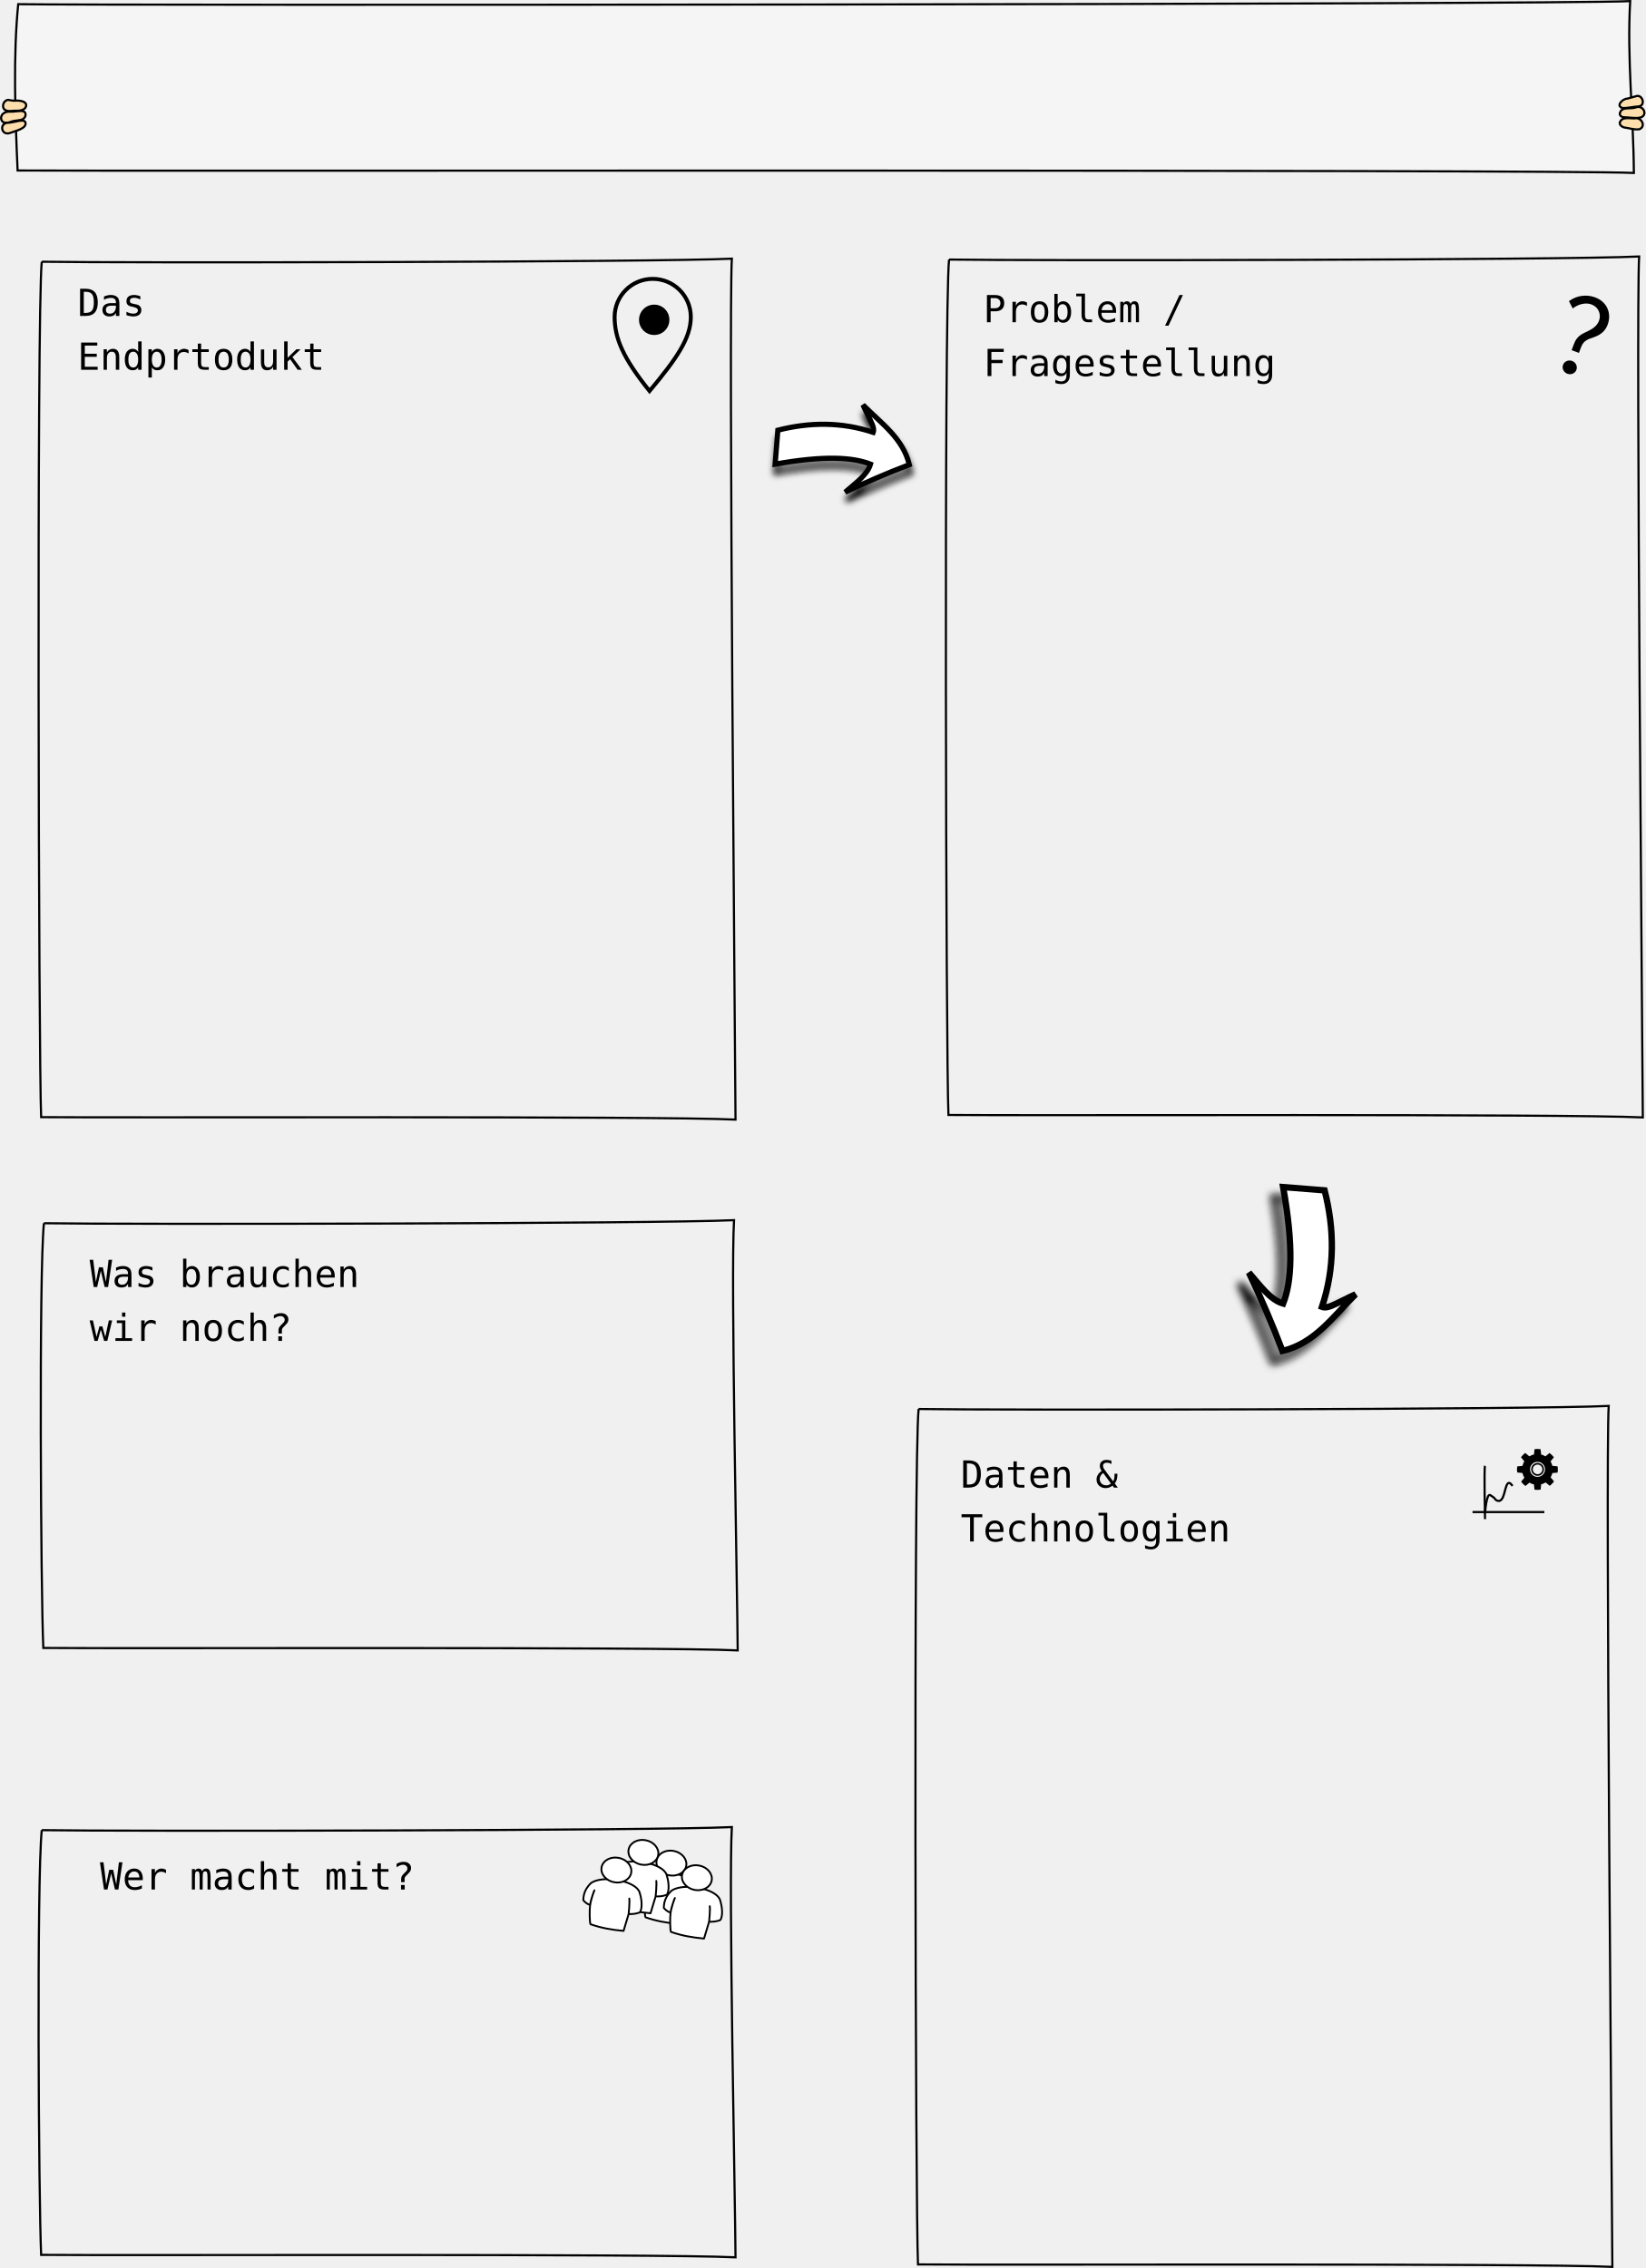
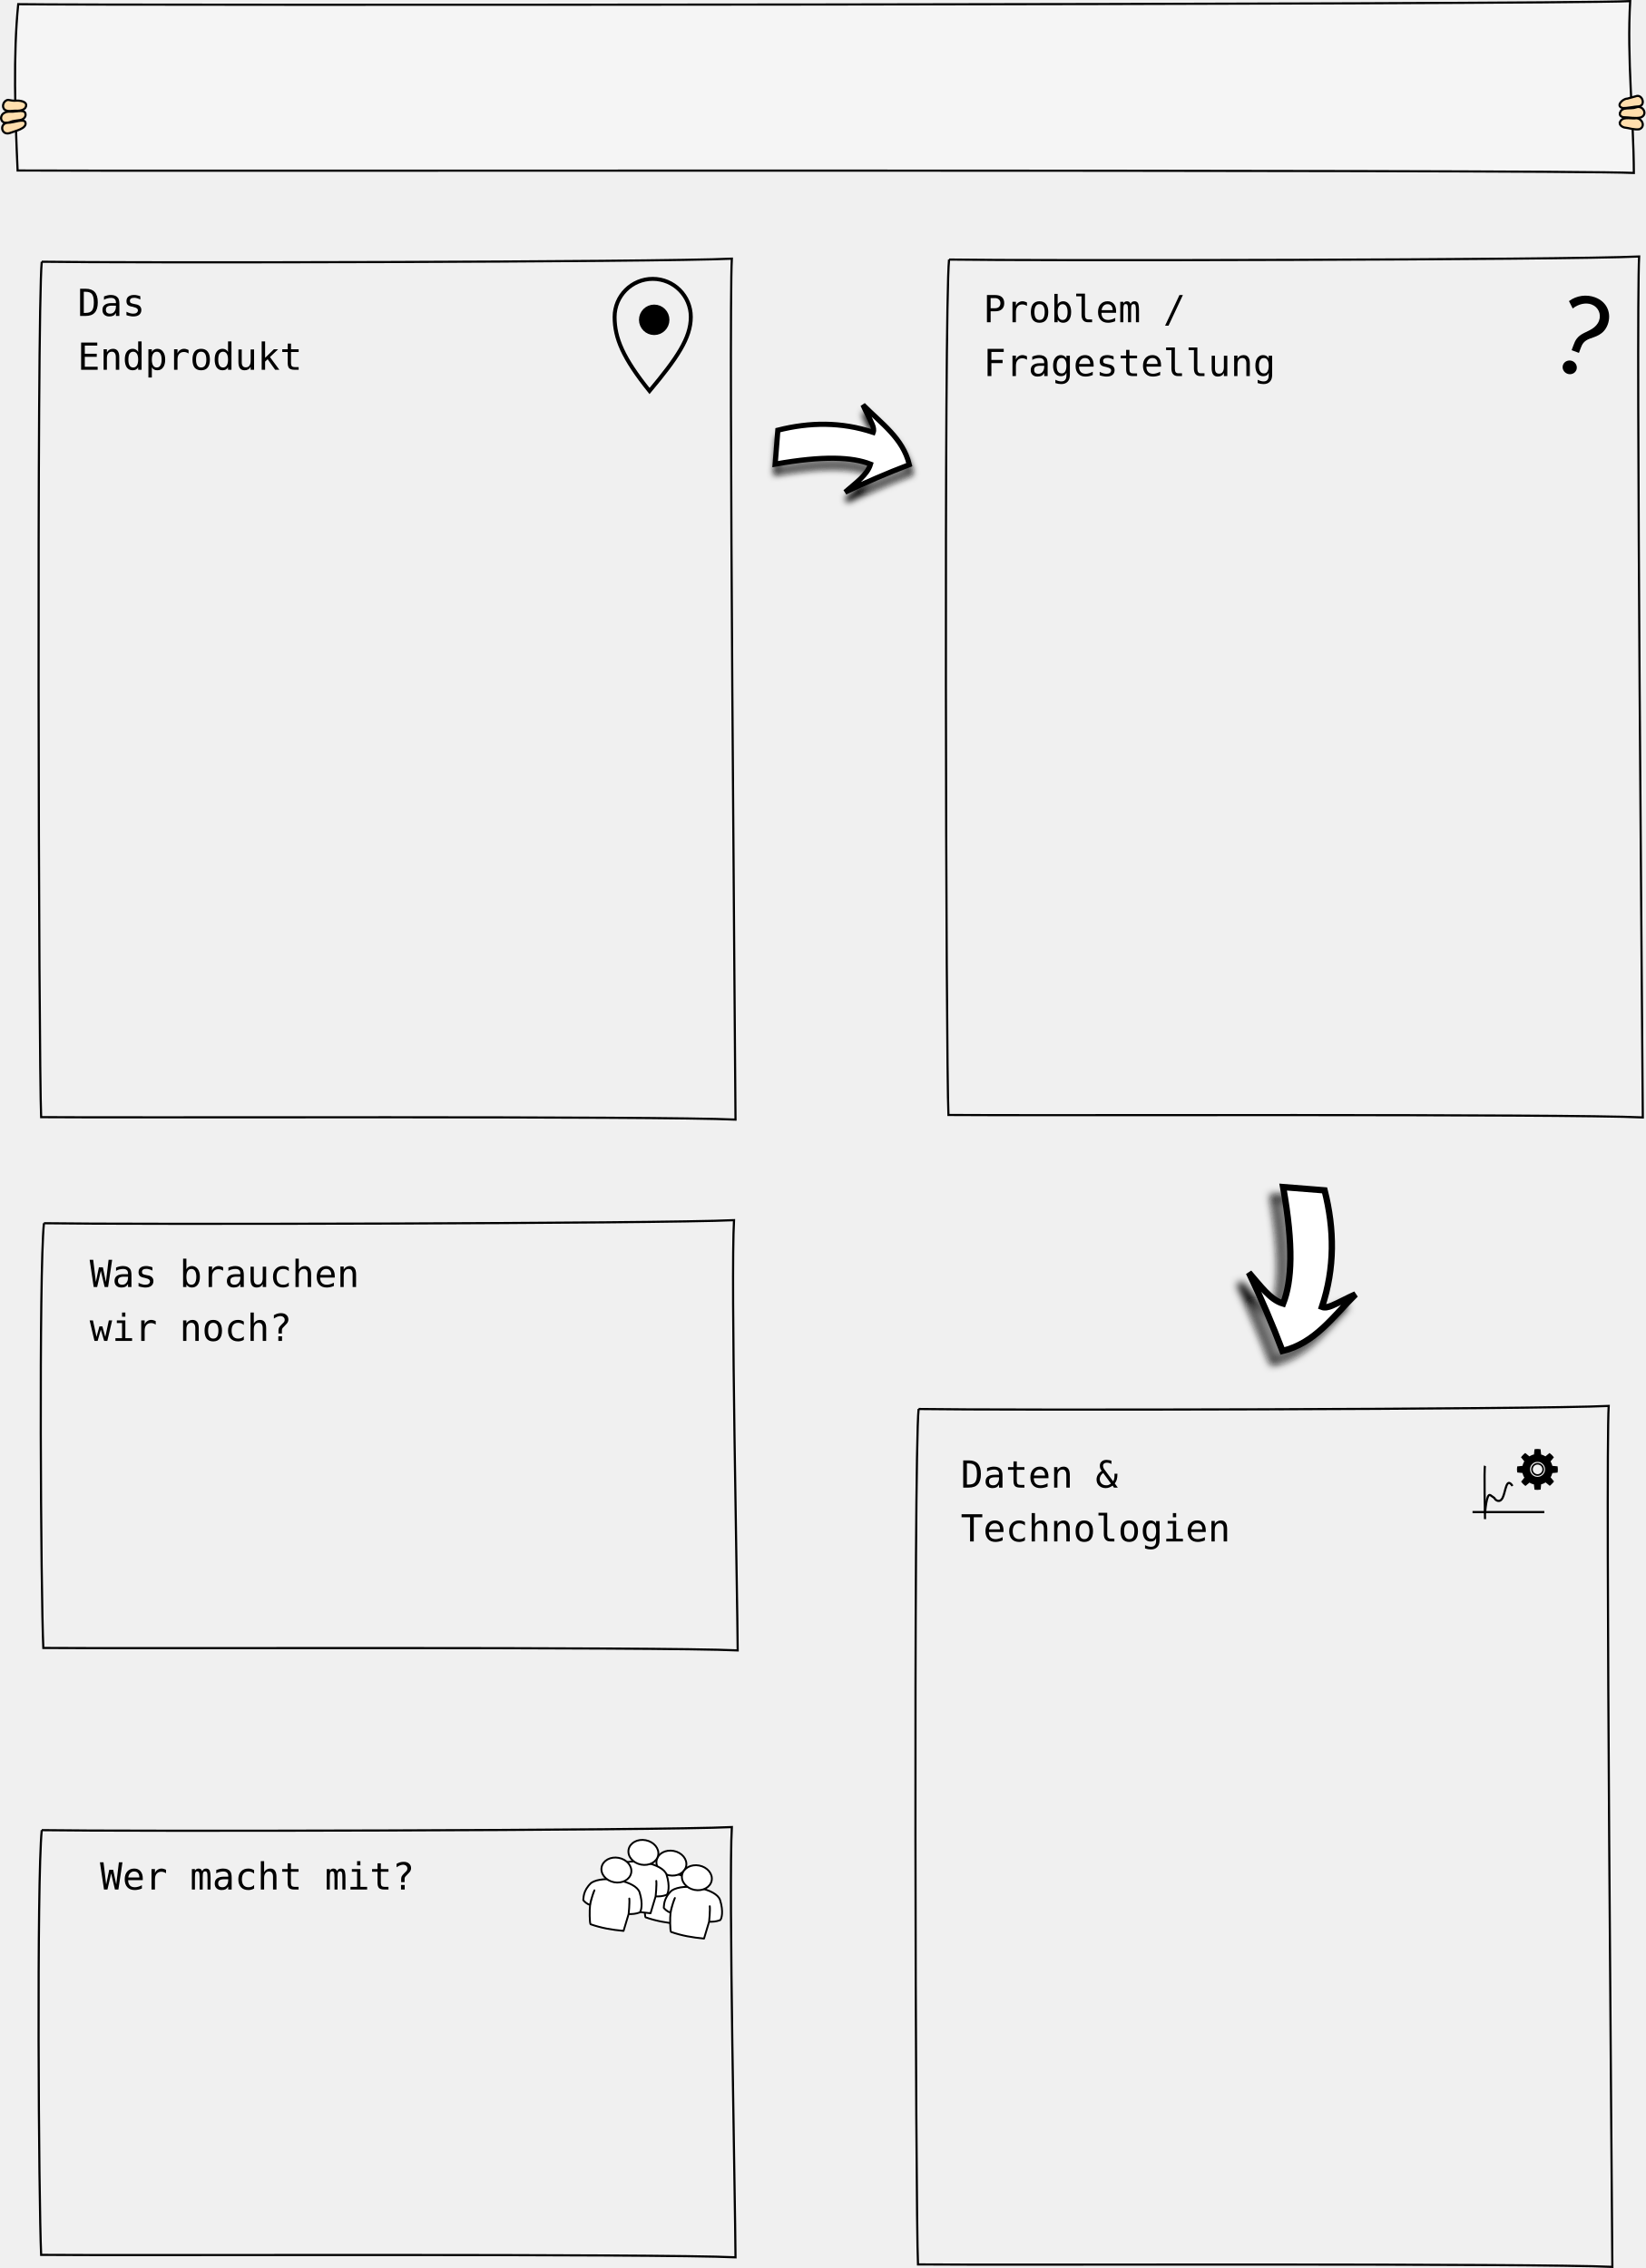
<svg xmlns="http://www.w3.org/2000/svg" width="202.131mm" height="278.654mm" viewBox="0 0 202.131 278.654" version="1.1" id="svg8">
  <defs id="defs2">
    <filter id="filter3232">
      <feGaussianBlur id="feGaussianBlur3234" stdDeviation="4.328" />
    </filter>
  </defs>
  <g id="layer1" transform="translate(-3.067164,-3.580178)">
    <g id="g2849" transform="translate(14.96709,-36.08139)">
      <path id="path829" d="m 72.958,78.604 c 0,2.584 -1.705,5.079 -5.07,9.099 -3.273,-4.068 -4.29,-6.515 -4.29,-9.099 0,-2.584 2.095,-4.68 4.68,-4.68 2.584,10e-7 4.68,2.095 4.68,4.68 z" style="opacity:1;fill:none;fill-opacity:1;stroke:#000000;stroke-width:0.486;stroke-miterlimit:4;stroke-dasharray:none;stroke-dashoffset:0;stroke-opacity:1" />
      <circle r="1.37" cy="78.955" cx="68.461" id="path835" style="opacity:1;fill:#000000;fill-opacity:1;stroke:#000000;stroke-width:1;stroke-miterlimit:4;stroke-dasharray:none;stroke-dashoffset:0;stroke-opacity:1" />
    </g>
    <text xml:space="preserve" style="font-style:normal;font-variant:normal;font-weight:normal;font-stretch:normal;font-size:4.586px;line-height:6.615px;font-family:Inconsolata;-inkscape-font-specification:Inconsolata;letter-spacing:0px;word-spacing:0px;fill:#000000;fill-opacity:1;stroke:none;stroke-width:0.265px;stroke-linecap:butt;stroke-linejoin:miter;stroke-opacity:1" x="12.593" y="42.397" id="text839">
      <tspan id="tspan837" x="12.593" y="42.397" style="stroke-width:0.265px">Das</tspan>
-       <tspan x="12.593" y="49.012" style="stroke-width:0.265px" id="tspan841">Endprtodukt</tspan>
+       <tspan x="12.593" y="49.012" style="stroke-width:0.265px" id="tspan86">Endprodukt</tspan>
    </text>
    <text id="text847" y="43.169" x="123.865" style="font-style:normal;font-variant:normal;font-weight:normal;font-stretch:normal;font-size:4.586px;line-height:6.615px;font-family:Inconsolata;-inkscape-font-specification:Inconsolata;letter-spacing:0px;word-spacing:0px;fill:#000000;fill-opacity:1;stroke:none;stroke-width:0.265px;stroke-linecap:butt;stroke-linejoin:miter;stroke-opacity:1" xml:space="preserve">
      <tspan id="tspan845" style="stroke-width:0.265px" y="43.169" x="123.865">Problem /</tspan>
      <tspan style="stroke-width:0.265px" y="49.784" x="123.865" id="tspan851">Fragestellung</tspan>
    </text>
    <flowRoot xml:space="preserve" id="flowRoot853" style="font-style:normal;font-variant:normal;font-weight:normal;font-stretch:normal;font-size:17.333px;line-height:25px;font-family:Inconsolata;-inkscape-font-specification:Inconsolata;letter-spacing:0px;word-spacing:0px;fill:#000000;fill-opacity:1;stroke:none;stroke-width:1px;stroke-linecap:butt;stroke-linejoin:miter;stroke-opacity:1">
      <flowRegion id="flowRegion855">
        <rect id="rect857" width="44.643" height="42.143" x="482.143" y="352.877" />
      </flowRegion>
      <flowPara id="flowPara859" />
    </flowRoot>
    <g aria-label="?" style="font-style:normal;font-variant:normal;font-weight:normal;font-stretch:normal;font-size:4.586px;line-height:6.615px;font-family:Inconsolata;-inkscape-font-specification:Inconsolata;letter-spacing:0px;word-spacing:0px;fill:#000000;fill-opacity:1;stroke:none;stroke-width:0.265px;stroke-linecap:butt;stroke-linejoin:miter;stroke-opacity:1" id="text863" transform="matrix(3.014322,1.113353,-1.113353,3.014322,-96.95248,-399.9494)">
      <path d="m 134.137,99.4 c 0,-0.142 -0.124,-0.261 -0.271,-0.261 -0.151,0 -0.275,0.119 -0.275,0.261 0,0.147 0.124,0.261 0.275,0.261 0.147,0 0.271,-0.115 0.271,-0.261 z m -1.179,-2.366 0.234,0.216 c 0.147,-0.243 0.39,-0.394 0.619,-0.394 0.275,0 0.486,0.211 0.486,0.482 0,0.303 -0.238,0.491 -0.376,0.642 -0.206,0.22 -0.216,0.385 -0.216,0.587 v 0.193 h 0.298 v -0.193 c 0,-0.161 0.014,-0.298 0.202,-0.463 0.151,-0.133 0.454,-0.312 0.454,-0.743 0,-0.427 -0.298,-0.807 -0.816,-0.807 -0.344,0 -0.683,0.174 -0.885,0.482 z" style="stroke-width:0.265px" id="path865" />
    </g>
    <text xml:space="preserve" style="font-style:normal;font-variant:normal;font-weight:normal;font-stretch:normal;font-size:4.586px;line-height:6.615px;font-family:Inconsolata;-inkscape-font-specification:Inconsolata;letter-spacing:0px;word-spacing:0px;fill:#000000;fill-opacity:1;stroke:none;stroke-width:0.265px;stroke-linecap:butt;stroke-linejoin:miter;stroke-opacity:1" x="121.073" y="186.35" id="text874">
      <tspan id="tspan872" x="121.073" y="186.35" style="stroke-width:0.265px">Daten &amp;</tspan>
      <tspan x="121.073" y="192.965" style="stroke-width:0.265px" id="tspan876">Technologien</tspan>
    </text>
    <text id="text890" y="161.707" x="14.079" style="font-style:normal;font-variant:normal;font-weight:normal;font-stretch:normal;font-size:4.586px;line-height:6.615px;font-family:Inconsolata;-inkscape-font-specification:Inconsolata;letter-spacing:0px;word-spacing:0px;fill:#000000;fill-opacity:1;stroke:none;stroke-width:0.265px;stroke-linecap:butt;stroke-linejoin:miter;stroke-opacity:1" xml:space="preserve">
      <tspan id="tspan888" style="stroke-width:0.265px" y="161.707" x="14.079">Was brauchen</tspan>
      <tspan style="stroke-width:0.265px" y="168.322" x="14.079" id="tspan894">wir noch?</tspan>
    </text>
    <text xml:space="preserve" style="font-style:normal;font-variant:normal;font-weight:normal;font-stretch:normal;font-size:4.586px;line-height:6.615px;font-family:Inconsolata;-inkscape-font-specification:Inconsolata;letter-spacing:0px;word-spacing:0px;fill:#000000;fill-opacity:1;stroke:none;stroke-width:0.265px;stroke-linecap:butt;stroke-linejoin:miter;stroke-opacity:1" x="15.345" y="235.734" id="text902">
      <tspan x="15.345" y="235.734" style="stroke-width:0.265px" id="tspan3543">Wer macht mit?</tspan>
    </text>
    <g id="g2861" transform="translate(45.16855,16.03617)">
      <path id="path878" d="m 140.316,167.642 c -0.134,0.267 0,6.548 0,6.548" style="fill:none;fill-rule:evenodd;stroke:#000000;stroke-width:0.265px;stroke-linecap:butt;stroke-linejoin:miter;stroke-opacity:1" />
      <path id="path880" d="m 138.78,173.321 h 8.82" style="fill:none;fill-rule:evenodd;stroke:#000000;stroke-width:0.265px;stroke-linecap:butt;stroke-linejoin:miter;stroke-opacity:1" />
      <path id="path882" d="m 140.316,173.488 c 0,0 0.167,-2.606 0.668,-2.238 0.501,0.367 0.468,0.301 0.535,0.434 0.067,0.134 0.601,0.601 0.969,-0.134 0.367,-0.735 0.434,-2.606 1.203,-1.437" style="fill:none;fill-rule:evenodd;stroke:#000000;stroke-width:0.265px;stroke-linecap:butt;stroke-linejoin:miter;stroke-opacity:1" />
      <g transform="matrix(0.3764205,0,0,0.3764205,96.77584,102.2041)" id="g1589">
        <path id="path995" d="m 138.135,171.066 c 0,-0.026 0,-0.026 0,-0.026 -0.397,-0.529 -0.873,-0.979 -1.429,-1.402 v 0.026 c -0.45,0.344 -0.9,0.714 -1.323,1.085 -0.185,-0.106 -0.344,-0.185 -0.503,-0.265 -0.212,-0.106 -0.423,-0.212 -0.661,-0.265 -0.079,-0.026 -0.159,-0.053 -0.238,-0.053 -0.053,-0.582 -0.106,-1.164 -0.185,-1.746 -0.265,-0.053 -0.529,-0.053 -0.82,-0.079 -0.079,0 -0.159,0 -0.212,0 -0.079,0 -0.159,0 -0.212,0 -0.265,0.026 -0.503,0.026 -0.741,0.079 -0.079,0.556 -0.132,1.138 -0.159,1.72 -0.106,0 -0.185,0.026 -0.291,0.053 -0.026,0 -0.053,0 -0.079,0.026 -0.212,0.053 -0.423,0.159 -0.635,0.265 -0.185,0.079 -0.344,0.159 -0.503,0.265 -0.45,-0.37 -0.873,-0.714 -1.323,-1.085 0,0 0,0 -0.026,-0.026 -0.106,0.079 -0.212,0.159 -0.291,0.238 -0.185,0.132 -0.344,0.291 -0.476,0.45 -0.238,0.212 -0.423,0.476 -0.635,0.741 0,0 0,0 0.026,0 0.344,0.45 0.714,0.873 1.085,1.323 -0.106,0.159 -0.212,0.344 -0.291,0.503 -0.106,0.212 -0.185,0.45 -0.238,0.661 -0.053,0.106 -0.079,0.212 -0.079,0.291 -0.582,0.053 -1.164,0.106 -1.72,0.185 -0.053,0.265 -0.079,0.529 -0.079,0.82 0,0.397 0.026,0.794 0.106,1.164 0.556,0.053 1.111,0.106 1.693,0.159 0,0.106 0.026,0.212 0.079,0.291 0.053,0.238 0.132,0.45 0.238,0.688 0.106,0.185 0.185,0.37 0.318,0.529 -0.37,0.45 -0.741,0.873 -1.085,1.323 0.397,0.556 0.873,1.032 1.429,1.429 v -0.026 c 0.423,-0.344 0.873,-0.714 1.296,-1.085 h 0.026 c 0.132,0.079 0.291,0.159 0.423,0.238 0.238,0.106 0.503,0.212 0.741,0.265 0.106,0.026 0.185,0.053 0.265,0.079 0.053,0.556 0.106,1.138 0.185,1.72 0.238,0.026 0.476,0.053 0.741,0.053 0.053,0 0.212,0 0.397,0 0.291,0 0.582,-0.026 0.873,-0.079 0.053,-0.556 0.106,-1.138 0.159,-1.72 0.079,-0.026 0.159,-0.053 0.238,-0.079 v 0 c 0.238,-0.053 0.45,-0.132 0.661,-0.238 0.185,-0.079 0.37,-0.185 0.556,-0.318 0,0.026 0,0.026 0.026,0.026 0.423,0.37 0.873,0.741 1.323,1.085 0.079,-0.053 0.159,-0.106 0.265,-0.185 0.159,-0.132 0.318,-0.291 0.45,-0.45 0.238,-0.238 0.476,-0.503 0.688,-0.794 -0.37,-0.45 -0.741,-0.9 -1.111,-1.323 0,-0.026 0,-0.026 0,-0.026 0.079,-0.132 0.159,-0.291 0.238,-0.45 0.079,-0.212 0.185,-0.423 0.238,-0.635 0,-0.026 0,-0.053 0.026,-0.053 0,-0.106 0.026,-0.185 0.053,-0.238 0.582,-0.053 1.164,-0.106 1.72,-0.159 0.053,-0.265 0.053,-0.529 0.079,-0.794 0,-0.079 0,-0.159 0,-0.238 0,-0.053 0,-0.132 0,-0.212 -0.026,-0.265 -0.026,-0.529 -0.079,-0.794 -0.556,-0.053 -1.138,-0.106 -1.72,-0.159 -0.026,-0.079 -0.053,-0.159 -0.053,-0.238 -0.079,-0.238 -0.159,-0.476 -0.265,-0.714 -0.079,-0.159 -0.185,-0.344 -0.265,-0.503 0.344,-0.423 0.714,-0.873 1.085,-1.323 z m -7.064,2.196 c 0.476,-0.503 1.058,-0.741 1.72,-0.714 0.688,-0.026 1.244,0.212 1.746,0.714 0.476,0.476 0.714,1.058 0.714,1.72 0,0.688 -0.238,1.244 -0.714,1.746 -0.503,0.476 -1.058,0.714 -1.746,0.714 -0.661,0 -1.244,-0.238 -1.72,-0.714 -0.476,-0.503 -0.714,-1.058 -0.714,-1.746 0,-0.661 0.238,-1.244 0.714,-1.72 z" style="stroke-width:0.265" />
        <path id="path997" d="m 132.817,172.892 c -0.582,0 -1.058,0.212 -1.482,0.609 -0.397,0.423 -0.609,0.9 -0.609,1.482 0,0.582 0.212,1.058 0.609,1.482 v 0 c 0.423,0.423 0.9,0.635 1.482,0.635 0.582,0 1.058,-0.212 1.482,-0.635 v 0 c 0.423,-0.423 0.609,-0.9 0.609,-1.482 v 0 c 0,-0.582 -0.185,-1.058 -0.609,-1.482 -0.423,-0.397 -0.9,-0.609 -1.482,-0.609 z m -1.111,0.979 c 0.318,-0.291 0.688,-0.45 1.111,-0.45 0.423,0 0.794,0.159 1.111,0.45 0.318,0.318 0.45,0.661 0.45,1.111 v 0 c 0,0.45 -0.132,0.82 -0.45,1.111 -0.318,0.318 -0.688,0.476 -1.111,0.476 -0.423,0 -0.794,-0.159 -1.111,-0.476 -0.291,-0.291 -0.45,-0.661 -0.45,-1.111 0,-0.423 0.159,-0.794 0.45,-1.111 z" style="stroke-width:0.265" />
      </g>
    </g>
    <g id="g2802" transform="translate(-0.3779762,-31.75)">
      <path id="path2985" d="m 5.683,35.845 c 9.383,0.162 188.635,0.065 198.01,-0.376 -0.41,7.088 0.418,14.113 0.452,21.109 -9.552,-0.457 -188.979,-0.206 -198.537,-0.3 -0.306,-6.799 -0.551,-14.216 0.075,-20.433 z" style="fill:#f5f5f5;stroke:#000000;stroke-width:0.265px;stroke-linecap:butt;stroke-linejoin:miter;stroke-opacity:1" />
      <path id="path3005" d="m 6.581,49.352 c 0.059,0.404 -0.338,0.699 -0.705,0.733 -0.408,0.077 -0.837,0.077 -1.221,0.252 -0.324,0.113 -0.791,0.158 -0.991,-0.188 -0.204,-0.341 -0.024,-0.814 0.339,-0.962 0.306,-0.195 0.67,-0.126 1.01,-0.136 0.444,-0.026 0.9,-0.156 1.34,-0.034 0.132,0.056 0.22,0.193 0.228,0.334 z" style="fill:#ffdead;stroke:#000000;stroke-width:0.265px;stroke-linecap:butt;stroke-linejoin:miter;stroke-opacity:1" />
      <path id="path3021" d="m 4.624,51.684 c -1.048,0.31 -1.292,-1.227 -0.209,-1.272 0.691,0.012 2.01,-0.573 2.154,-0.036 0.203,0.756 -1.249,1.04 -1.945,1.308 z" style="fill:#ffdead;stroke:#000000;stroke-width:0.265px;stroke-linecap:butt;stroke-linejoin:miter;stroke-opacity:1" />
      <path id="path3021-4" d="m 6.658,48.235 c 0,0.596 -0.69,0.71 -1.197,0.703 -0.469,-0.037 -1.019,0.167 -1.427,-0.121 -0.449,-0.371 -0.146,-1.174 0.416,-1.213 0.313,0.049 0.631,0.13 0.956,0.091 0.482,-0.032 1.252,0.099 1.252,0.54 z" style="fill:#ffdead;stroke:#000000;stroke-width:0.265px;stroke-linecap:butt;stroke-linejoin:miter;stroke-opacity:1" />
      <path id="path3067" d="m 202.419,49.294 c 0.167,-0.956 1.344,-0.506 1.987,-0.77 0.855,-0.332 1.52,0.892 0.577,1.24 -0.69,0.153 -1.407,-0.027 -2.107,-0.032 -0.231,-0.023 -0.472,-0.18 -0.458,-0.438 z" style="fill:#ffdead;stroke:#000000;stroke-width:0.265px;stroke-linecap:butt;stroke-linejoin:miter;stroke-opacity:1" />
      <path id="path3069" d="m 204.372,47.162 c 0.803,-0.344 1.295,1.13 0.365,1.24 -0.655,0.029 -1.3,0.222 -1.947,0.204 -0.939,-0.221 -0.032,-1.161 0.551,-1.158 0.346,-0.088 0.69,-0.18 1.031,-0.286 z" style="fill:#ffdead;stroke:#000000;stroke-width:0.265px;stroke-linecap:butt;stroke-linejoin:miter;stroke-opacity:1" />
      <path id="path3071" d="m 202.41,50.445 c 0.197,-0.852 1.239,-0.532 1.865,-0.574 0.81,-0.167 1.403,0.989 0.548,1.338 -0.629,0.098 -1.258,-0.152 -1.883,-0.221 -0.241,-0.074 -0.529,-0.264 -0.531,-0.543 z" style="fill:#ffdead;stroke:#000000;stroke-width:0.265px;stroke-linecap:butt;stroke-linejoin:miter;stroke-opacity:1" />
    </g>
    <text xml:space="preserve" style="font-style:normal;font-variant:normal;font-weight:normal;font-stretch:normal;font-size:4.586px;line-height:6.615px;font-family:Inconsolata;-inkscape-font-specification:Inconsolata;letter-spacing:0px;word-spacing:0px;fill:#000000;fill-opacity:1;stroke:none;stroke-width:0.265px;stroke-linecap:butt;stroke-linejoin:miter;stroke-opacity:1" x="24.946" y="-11.618" id="text2806">
      <tspan id="tspan2804" x="24.946" y="-11.618" style="stroke-width:0.265px">https://openclipart.org/detail/248144/banner-with-hands</tspan>
    </text>
    <text xml:space="preserve" style="font-style:normal;font-variant:normal;font-weight:normal;font-stretch:normal;font-size:4.586px;line-height:6.615px;font-family:Inconsolata;-inkscape-font-specification:Inconsolata;letter-spacing:0px;word-spacing:0px;fill:#000000;fill-opacity:1;stroke:none;stroke-width:0.265px;stroke-linecap:butt;stroke-linejoin:miter;stroke-opacity:1" x="26.647" y="-30.705" id="text2814">
      <tspan id="tspan2812" x="26.647" y="-25.931" style="stroke-width:0.265px" />
    </text>
    <text xml:space="preserve" style="font-style:normal;font-variant:normal;font-weight:normal;font-stretch:normal;font-size:4.586px;line-height:6.615px;font-family:Inconsolata;-inkscape-font-specification:Inconsolata;letter-spacing:0px;word-spacing:0px;fill:#000000;fill-opacity:1;stroke:none;stroke-width:0.265px;stroke-linecap:butt;stroke-linejoin:miter;stroke-opacity:1" x="28.537" y="-27.871" id="text2818">
      <tspan id="tspan2816" x="28.537" y="-27.871" style="stroke-width:0.265px">http://sketchnotes.de/wp-content/uploads/2014/09/barcamp-sessiondoku-print.pdf</tspan>
    </text>
    <path id="path2845" d="m 8.195,35.737 c 9.383,0.162 75.394,0.065 84.769,-0.376 -0.41,7.088 0.418,98.78 0.452,105.776 -9.552,-0.457 -75.737,-0.206 -85.295,-0.3 -0.306,-6.799 -0.551,-98.883 0.075,-105.1 z" style="fill:none;stroke:#000000;stroke-width:0.265px;stroke-linecap:butt;stroke-linejoin:miter;stroke-opacity:1" />
    <path style="fill:none;stroke:#000000;stroke-width:0.265px;stroke-linecap:butt;stroke-linejoin:miter;stroke-opacity:1" d="m 119.646,35.47 c 9.383,0.162 75.394,0.065 84.769,-0.376 -0.41,7.088 0.418,98.78 0.452,105.776 -9.552,-0.457 -75.737,-0.206 -85.295,-0.3 -0.306,-6.799 -0.551,-98.883 0.075,-105.1 z" id="path2851" />
    <path id="path2853" d="m 115.905,176.695 c 9.383,0.162 75.394,0.065 84.769,-0.376 -0.41,7.088 0.418,98.78 0.452,105.776 -9.552,-0.457 -75.737,-0.206 -85.295,-0.3 -0.306,-6.799 -0.551,-98.883 0.075,-105.1 z" style="fill:none;stroke:#000000;stroke-width:0.265px;stroke-linecap:butt;stroke-linejoin:miter;stroke-opacity:1" />
    <path style="fill:none;stroke:#000000;stroke-width:0.265px;stroke-linecap:butt;stroke-linejoin:miter;stroke-opacity:1" d="m 8.462,153.87 c 9.383,0.162 75.394,0.065 84.769,-0.376 -0.41,7.088 0.418,45.863 0.452,52.859 -9.552,-0.457 -75.737,-0.206 -85.295,-0.3 -0.306,-6.799 -0.551,-45.966 0.075,-52.183 z" id="path2863" />
    <path id="path2865" d="m 8.195,228.438 c 9.383,0.162 75.394,0.065 84.769,-0.376 -0.41,7.088 0.418,45.863 0.452,52.859 -9.552,-0.457 -75.737,-0.206 -85.295,-0.3 -0.306,-6.799 -0.551,-45.966 0.075,-52.183 z" style="fill:none;stroke:#000000;stroke-width:0.265px;stroke-linecap:butt;stroke-linejoin:miter;stroke-opacity:1" />
    <text xml:space="preserve" style="font-style:normal;font-variant:normal;font-weight:normal;font-stretch:normal;font-size:4.586px;line-height:6.615px;font-family:Inconsolata;-inkscape-font-specification:Inconsolata;letter-spacing:0px;word-spacing:0px;fill:#000000;fill-opacity:1;stroke:none;stroke-width:0.265px;stroke-linecap:butt;stroke-linejoin:miter;stroke-opacity:1" x="24.322" y="-46.709" id="text2869">
      <tspan id="tspan2867" x="24.322" y="-46.709" style="stroke-width:0.265px">https://openclipart.org/detail/15192/arrow-set-comic</tspan>
    </text>
    <g id="g3541" transform="matrix(0.3537404,0,0,0.3537404,48.6578,-67.69484)">
      <path transform="matrix(0.2645833,0,0,0.2645833,38.66522,244.0111)" id="path2388" style="fill:#8e8e8e;fill-rule:evenodd;stroke:#000000;stroke-width:6.8;filter:url(#filter3232)" d="m 385.54,459.3 c 63.33,-11.33 101.34,-9.38 125.15,0 -4.08,14 -19.27,24.52 -33.23,36.77 27.4,-13.11 55.19,-25.08 84.15,-36.07 -8.34,-34.82 -36.77,-54.13 -60.81,-78.48 3.52,8.18 8.64,17.16 12.08,25.32 1.73,4.09 2.49,7.79 1.35,10.74 -41.72,-13.9 -83.44,-13.43 -125.16,-2.83 z" />
      <path id="path3194" style="fill:#ffffff;fill-rule:evenodd;stroke:#000000;stroke-width:1.799" d="m 140.294,362.698 c 16.759,-2.995 26.813,-2.482 33.115,0 -1.082,3.707 -5.099,6.49 -8.795,9.729 7.25,-3.466 14.602,-6.636 22.265,-9.541 -2.207,-9.215 -9.729,-14.325 -16.089,-20.767 0.931,2.167 2.289,4.54 3.196,6.699 0.458,1.082 0.659,2.064 0.357,2.842 -11.038,-3.675 -22.077,-3.553 -33.115,-0.749 z" />
    </g>
    <g id="g3537" transform="matrix(-0.4322616,0,0,0.4322616,197.8373,5.345924)">
      <path id="path3266" d="m 385.54,459.3 c 63.33,-11.33 101.34,-9.38 125.15,0 -4.08,14 -19.27,24.52 -33.23,36.77 27.4,-13.11 55.19,-25.08 84.15,-36.07 -8.34,-34.82 -36.77,-54.13 -60.81,-78.48 3.52,8.18 8.64,17.16 12.08,25.32 1.73,4.09 2.49,7.79 1.35,10.74 -41.72,-13.9 -83.44,-13.43 -125.16,-2.83 z" style="fill:#8e8e8e;fill-rule:evenodd;stroke:#000000;stroke-width:6.8;filter:url(#filter3232)" transform="matrix(0,0.2645833,0.2645833,0,-32.92521,234.3361)" />
      <path id="path3268" style="fill:#ffffff;fill-rule:evenodd;stroke:#000000;stroke-width:1.799" d="m 85.952,333.32 c -2.998,16.756 -2.482,26.813 0,33.115 3.704,-1.082 6.49,-5.099 9.729,-8.795 -3.469,7.25 -6.636,14.602 -9.544,22.265 -9.213,-2.207 -14.322,-9.729 -20.765,-16.089 2.167,0.931 4.54,2.286 6.699,3.196 1.082,0.458 2.061,0.659 2.842,0.357 -3.678,-11.038 -3.553,-22.077 -0.749,-33.115 z" />
    </g>
    <flowRoot xml:space="preserve" id="flowRoot1479" style="font-style:normal;font-variant:normal;font-weight:normal;font-stretch:normal;font-size:17.333px;line-height:25px;font-family:Inconsolata;-inkscape-font-specification:Inconsolata;letter-spacing:0px;word-spacing:0px;fill:#000000;fill-opacity:1;stroke:none;stroke-width:1px;stroke-linecap:butt;stroke-linejoin:miter;stroke-opacity:1">
      <flowRegion id="flowRegion1481">
        <rect id="rect1483" width="738.437" height="50.823" x="30" y="-36.766" />
      </flowRegion>
      <flowPara id="flowPara1485" />
    </flowRoot>
    <text xml:space="preserve" style="font-style:normal;font-variant:normal;font-weight:normal;font-stretch:normal;font-size:4.586px;line-height:6.615px;font-family:Inconsolata;-inkscape-font-specification:Inconsolata;letter-spacing:0px;word-spacing:0px;fill:#000000;fill-opacity:1;stroke:none;stroke-width:0.265px;stroke-linecap:butt;stroke-linejoin:miter;stroke-opacity:1" x="165.176" y="-13.318" id="text1489">
      <tspan id="tspan1487" x="165.176" y="-13.318" style="stroke-width:0.265px">https://openclipart.org/detail/15046/abstract-people</tspan>
    </text>
    <g id="g1587" transform="rotate(10.97148,95.70659,218.599)">
      <path id="path884" style="fill:#ffffff;fill-rule:evenodd;stroke:#000000;stroke-width:0.227;stroke-linejoin:round" d="m 85.081,238.57 c 0.016,-0.167 -0.304,-1.092 0.557,-2.268 1.299,-1.266 5.346,-1.28 6.053,0.02 0.708,1.3 0.631,2.258 0.474,2.425 -0.477,0.277 -0.814,0.36 -1.291,0.444 0,0 -0.117,-1.391 -0.281,-1.885 -0.007,-0.017 0.202,0.751 0.281,1.885 -0.109,1.121 -0.218,2.151 -0.218,2.151 -1.441,0.144 -2.758,0.172 -4.137,-0.032 -0.141,-0.129 -0.466,-1.659 -0.506,-2.325 -0.04,-0.769 0.179,-1.857 0.179,-1.857 -0.047,0.039 -0.218,1.488 -0.163,1.847 -0.368,0.037 -0.871,-0.315 -0.949,-0.405 z" />
      <path id="path885" style="fill:#ffffff;fill-rule:evenodd;stroke:#000000;stroke-width:0.227;stroke-linejoin:round" d="m 90.221,234.17 c 0,0.841 -0.829,1.524 -1.851,1.524 -1.022,0 -1.851,-0.683 -1.851,-1.524 0,-0.841 0.829,-1.524 1.851,-1.524 1.022,2e-5 1.851,0.683 1.851,1.524 z" />
      <path id="path887" style="fill:#ffffff;fill-opacity:0.25;fill-rule:evenodd;stroke-width:0.101pt" d="m 87.412,235.58 c -0.09,-0.018 -1.29,0.203 -1.72,0.811 -0.358,0.221 -0.699,1.271 -0.555,2.119 0.179,0.147 0.519,0.387 0.609,0.332 0.501,-1.087 -1.182,-2.211 1.666,-3.261 z" />
      <path id="path890" style="fill:#ffffff;fill-opacity:0.25;fill-rule:evenodd;stroke-width:0.101pt" d="m 91.317,239.007 c 0,0 0.824,-0.166 0.86,-0.332 0.197,-0.645 -0.34,-2.174 -0.591,-2.432 -1.218,-0.442 1.325,2.561 -0.269,2.764 z" />
      <path id="path891" style="fill:#ffffff;fill-opacity:0.24;fill-rule:evenodd;stroke-width:0.101pt" d="m 89.687,241.365 c 0,0 0.788,0.055 0.878,-0.092 0.09,-0.147 0.502,-1.437 0.251,-2.063 -0.824,-0.7 0.304,2.137 -1.128,2.156 z" />
      <path id="path828" style="fill:#ffffff;fill-rule:evenodd;stroke:#000000;stroke-width:0.227;stroke-linejoin:round" d="m 88.493,239.736 c 0.016,-0.167 -0.304,-1.092 0.557,-2.268 1.299,-1.266 5.346,-1.28 6.053,0.02 0.708,1.3 0.631,2.258 0.474,2.425 -0.477,0.277 -0.814,0.36 -1.291,0.444 0,0 -0.117,-1.391 -0.281,-1.885 -0.007,-0.017 0.202,0.752 0.281,1.885 -0.109,1.121 -0.218,2.151 -0.218,2.151 -1.441,0.144 -2.758,0.172 -4.137,-0.032 -0.141,-0.129 -0.466,-1.659 -0.506,-2.325 -0.04,-0.769 0.179,-1.857 0.179,-1.857 -0.047,0.039 -0.218,1.488 -0.163,1.847 -0.368,0.037 -0.871,-0.315 -0.949,-0.405 z" />
      <path id="path827" style="fill:#ffffff;fill-rule:evenodd;stroke:#000000;stroke-width:0.227;stroke-linejoin:round" d="m 93.634,235.336 c 0,0.841 -0.829,1.524 -1.851,1.524 -1.022,0 -1.851,-0.683 -1.851,-1.524 0,-0.841 0.829,-1.524 1.851,-1.524 1.022,2e-5 1.851,0.683 1.851,1.524 z" />
      <path id="path875" style="fill:#ffffff;fill-rule:evenodd;stroke:#000000;stroke-width:0.227;stroke-linejoin:round" d="m 81.452,237.934 c 0.016,-0.167 -0.304,-1.092 0.557,-2.268 1.299,-1.266 5.346,-1.28 6.053,0.02 0.708,1.3 0.631,2.258 0.474,2.425 -0.477,0.277 -0.814,0.36 -1.291,0.444 0,0 -0.117,-1.391 -0.281,-1.885 -0.007,-0.017 0.202,0.752 0.281,1.885 -0.109,1.121 -0.218,2.151 -0.218,2.151 -1.441,0.144 -2.758,0.172 -4.137,-0.032 -0.141,-0.129 -0.466,-1.659 -0.506,-2.325 -0.04,-0.769 0.179,-1.857 0.179,-1.857 -0.047,0.039 -0.218,1.488 -0.163,1.847 -0.368,0.037 -0.871,-0.315 -0.949,-0.405 z" />
      <path id="path876" style="fill:#ffffff;fill-rule:evenodd;stroke:#000000;stroke-width:0.227;stroke-linejoin:round" d="m 86.593,233.533 c 0,0.841 -0.829,1.524 -1.851,1.524 -1.022,0 -1.851,-0.683 -1.851,-1.524 0,-0.841 0.829,-1.524 1.851,-1.524 1.022,2e-5 1.851,0.683 1.851,1.524 z" />
      <path id="path878-3" style="fill:#ffffff;fill-opacity:0.25;fill-rule:evenodd;stroke-width:0.101pt" d="m 83.784,234.943 c -0.09,-0.018 -1.29,0.203 -1.72,0.811 -0.358,0.221 -0.699,1.271 -0.555,2.119 0.179,0.147 0.519,0.387 0.609,0.332 0.501,-1.087 -1.182,-2.211 1.666,-3.261 z" />
      <path id="path879" style="fill:#ffffff;fill-opacity:0.25;fill-rule:evenodd;stroke-width:0.101pt" d="m 82.584,236.786 c -0.358,1.124 -0.018,3.132 0.376,3.795 0.394,0.129 0.949,0.184 1.075,0.147 0.107,-0.94 -1.487,-0.811 -1.451,-3.943 z" />
      <path id="path893" style="fill:#ffffff;fill-rule:evenodd;stroke:#000000;stroke-width:0.227;stroke-linejoin:round" d="m 78.609,240.692 c 0.016,-0.167 -0.304,-1.092 0.557,-2.268 1.299,-1.266 5.346,-1.28 6.053,0.02 0.708,1.3 0.631,2.258 0.474,2.425 -0.477,0.277 -0.814,0.36 -1.291,0.444 0,0 -0.117,-1.391 -0.281,-1.885 -0.007,-0.017 0.202,0.752 0.281,1.885 -0.109,1.121 -0.218,2.151 -0.218,2.151 -1.441,0.144 -2.758,0.172 -4.137,-0.032 -0.141,-0.129 -0.466,-1.659 -0.506,-2.325 -0.04,-0.769 0.179,-1.857 0.179,-1.857 -0.047,0.039 -0.218,1.488 -0.163,1.847 -0.368,0.037 -0.871,-0.315 -0.949,-0.405 z" />
      <path id="path894" style="fill:#ffffff;fill-rule:evenodd;stroke:#000000;stroke-width:0.227;stroke-linejoin:round" d="m 83.75,236.292 c 0,0.841 -0.829,1.524 -1.851,1.524 -1.022,0 -1.851,-0.683 -1.851,-1.524 0,-0.841 0.829,-1.524 1.851,-1.524 1.022,3e-5 1.851,0.683 1.851,1.524 z" />
    </g>
  </g>
</svg>
